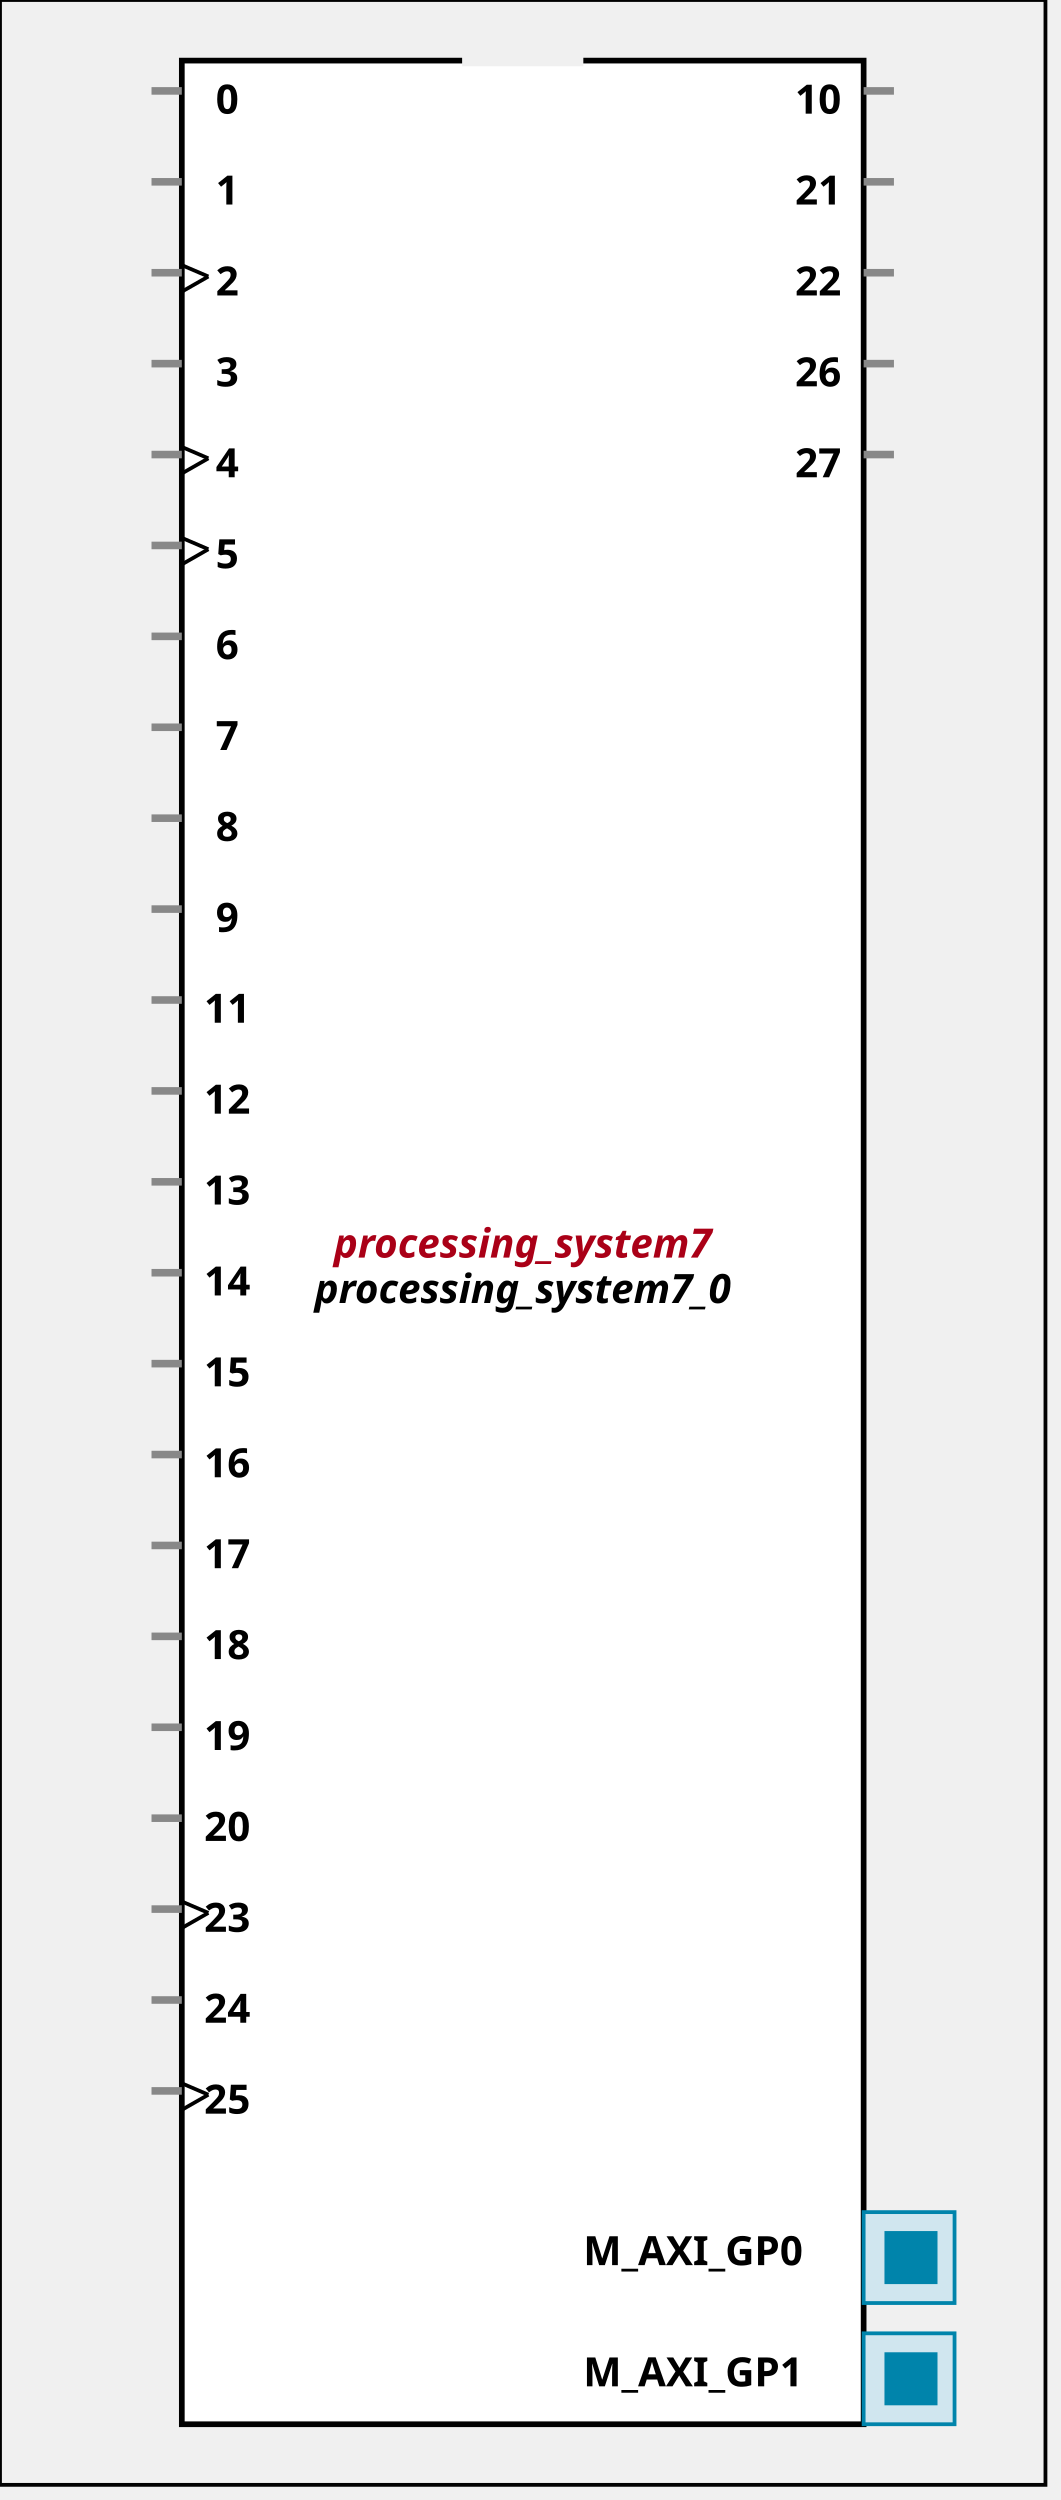
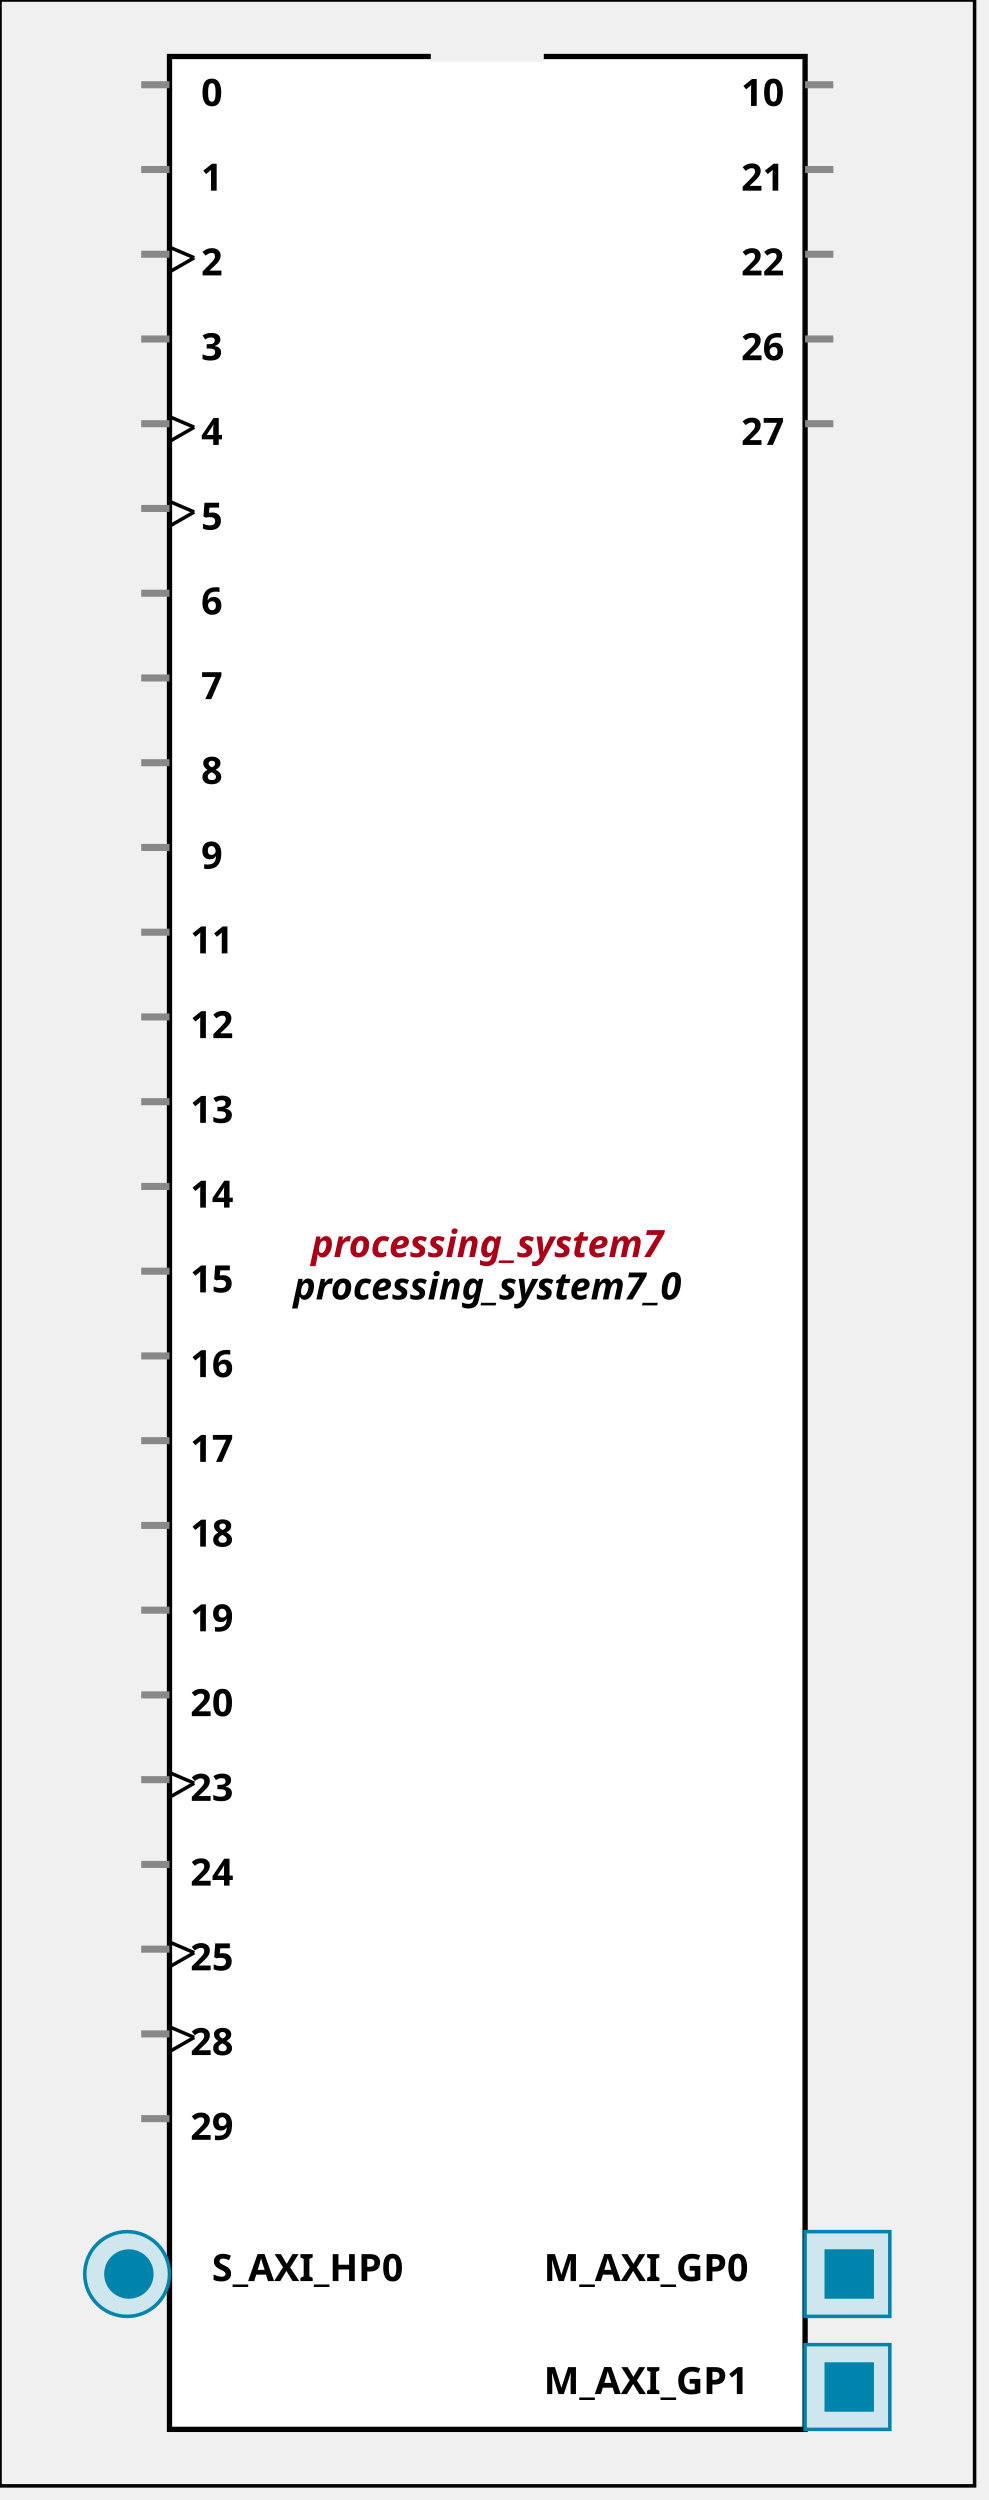
- <svg xmlns:xlink="http://www.w3.org/1999/xlink" width="280" height="660">
+ <svg xmlns:xlink="http://www.w3.org/1999/xlink" width="280" height="708">
  <defs>
    <g id="AXI_BifLabel">
      <rect x="0" y="0" rx="3" ry="3" width="32" height="16" style="fill:#0084AB; stroke:black; stroke-width:1" />
    </g>
    <g id="AXI_busconn_SLAVE">
      <circle cx="12" cy="12" r="12" style="fill:#D0E6EF; stroke:#0084AB; stroke-width:1" />
      <circle cx="12.5" cy="12" r="7" style="fill:#0084AB; stroke:none;" />
    </g>
    <g id="AXI_busconn_MASTER">
      <rect x="0" y="0" width="24" height="24" style="fill:#D0E6EF; stroke:#0084AB; stroke-width:1" />
      <rect x="5.5" y="5" width="14" height="14" style="fill:#0084AB; stroke:none;" />
    </g>
    <g id="XIL_BifLabel">
      <rect x="0" y="0" rx="3" ry="3" width="32" height="16" style="fill:#990066; stroke:black; stroke-width:1" />
    </g>
    <g id="XIL_busconn_TARGET">
      <circle cx="12" cy="12" r="12" style="fill:#CC3399; stroke:#990066; stroke-width:1" />
      <circle cx="12.5" cy="12" r="7" style="fill:#990066; stroke:none;" />
    </g>
    <g id="XIL_busconn_INITIATOR">
      <rect x="0" y="0" width="24" height="24" style="fill:#CC3399; stroke:#990066; stroke-width:1" />
      <rect x="5.5" y="5" width="14" height="14" style="fill:#990066; stroke:none;" />
    </g>
    <g id="KEY_BifLabel">
      <rect x="0" y="0" rx="3" ry="3" width="32" height="16" style="fill:#444444; stroke:black; stroke-width:1" />
    </g>
    <g id="KEY_busconn_SLAVE">
      <circle cx="12" cy="12" r="12" style="fill:#888888; stroke:#444444; stroke-width:1" />
      <circle cx="12.5" cy="12" r="7" style="fill:#444444; stroke:none;" />
    </g>
    <g id="KEY_busconn_MASTER">
      <rect x="0" y="0" width="24" height="24" style="fill:#888888; stroke:#444444; stroke-width:1" />
      <rect x="5.5" y="5" width="14" height="14" style="fill:#444444; stroke:none;" />
    </g>
    <g id="KEY_busconn_MASTER_SLAVE">
      <circle cx="12" cy="12" r="12" style="fill:#888888; stroke:#444444; stroke-width:1" />
      <circle cx="12.5" cy="12" r="7" style="fill:#444444; stroke:none;" />
      <rect x="0" y="12" width="24" height="12" style="fill:#888888; stroke:#444444; stroke-width:1" />
      <rect x="5.5" y="12" width="14" height="7" style="fill:#444444; stroke:none;" />
    </g>
    <g id="KEY_busconn_TARGET">
      <circle cx="12" cy="12" r="12" style="fill:#888888; stroke:#444444; stroke-width:1" />
      <circle cx="12.5" cy="12" r="7" style="fill:#444444; stroke:none;" />
    </g>
    <g id="KEY_busconn_INITIATOR">
      <rect x="0" y="0" width="24" height="24" style="fill:#888888; stroke:#444444; stroke-width:1" />
      <rect x="5.5" y="5" width="14" height="14" style="fill:#444444; stroke:none;" />
    </g>
    <g id="KEY_busconn_MONITOR">
      <rect x="0" y="0.5" width="24" height="7" style="fill:#444444; stroke:none;" />
      <rect x="0" y="16" width="24" height="7" style="fill:#444444; stroke:none;" />
    </g>
    <g id="KEY_busconn_USER">
      <circle cx="12" cy="12" r="12" style="fill:#888888; stroke:#444444; stroke-width:1" />
      <circle cx="12.5" cy="12" r="7" style="fill:#444444; stroke:none;" />
    </g>
    <g id="KEY_busconn_TRANSPARENT">
      <circle cx="12" cy="12" r="12" style="fill:#FFFFFF; stroke:#444444; stroke-width:1" />
      <circle cx="12.5" cy="12" r="7" style="fill:#FFFFFF; stroke:none;" />
    </g>
    <g id="HCurve" overflow="visible">
      <path d="m 0  0,      a 16 16, 0,0,0, 32,0,     z" style="fill:#F0F0F0;fill-opacity:1;stroke:black;stroke-width:1.5" />
      <line x1="0" y1="0" x2="32" y2="0" style="stroke:#F0F0F0;stroke-width:3" />
    </g>
    <g id="IPD_StandardBody">
-       <rect x="0" y="0" width="276" height="656" style="fill:#F0F0F0;fill-opacity: 1.0; stroke:#000000; stroke-width:1" />
-       <rect x="48" y="16" width="180" height="624" style="fill:#FFFFFF; fill-opacity: 1.0; stroke:#000000; stroke-width:1.5" />
+       <rect x="0" y="0" width="276" height="704" style="fill:#F0F0F0;fill-opacity: 1.0; stroke:#000000; stroke-width:1" />
+       <rect x="48" y="16" width="180" height="672" style="fill:#FFFFFF; fill-opacity: 1.0; stroke:#000000; stroke-width:1.5" />
      <use x="122" y="16" xlink:href="#HCurve" />
    </g>
    <g id="IPD_PORT">
      <rect width="8" height="8" style="fill:#888888;stroke-width:1;stroke:black;" />
    </g>
    <g id="IPD_SPort">
      <line x1="0" y1="0" x2="8" y2="0" style="stroke:#888888;stroke-width:2;stroke-opacity:1" />
    </g>
    <g id="IPD_PortClk">
      <line x1="0" y1="0" x2="7" y2="3" style="stroke:#000000;stroke-width:1;stroke-opacity:1" />
      <line x1="7" y1="3" x2="0" y2="7" style="stroke:#000000;stroke-width:1;stroke-opacity:1" />
    </g>
  </defs>
  <use x="0" y="0" xlink:href="#IPD_StandardBody" />
-   <text x="138" y="332" fill="#AA0017" stroke="none" font-size="8pt" font-style="italic" font-weight="bold" text-anchor="middle" font-family="Verdana Arial Helvetica san-serif">processing_system7</text>
-   <text x="138" y="344" fill="#000000" stroke="none" font-size="8pt" font-style="italic" font-weight="bold" text-anchor="middle" font-family="Courier Arial Helvetica san-serif">processing_system7_0</text>
+   <text x="138" y="356" fill="#AA0017" stroke="none" font-size="8pt" font-style="italic" font-weight="bold" text-anchor="middle" font-family="Verdana Arial Helvetica san-serif">processing_system7</text>
+   <text x="138" y="368" fill="#000000" stroke="none" font-size="8pt" font-style="italic" font-weight="bold" text-anchor="middle" font-family="Courier Arial Helvetica san-serif">processing_system7_0</text>
  <use x="40" y="24" xlink:href="#IPD_SPort" />
  <text x="60" y="30" fill="#000000" stroke="none" font-size="8pt" font-style="normal" font-weight="bold" text-anchor="middle" font-family="Verdana Arial Helvetica san-serif">0</text>
  <use x="40" y="48" xlink:href="#IPD_SPort" />
  <text x="60" y="54" fill="#000000" stroke="none" font-size="8pt" font-style="normal" font-weight="bold" text-anchor="middle" font-family="Verdana Arial Helvetica san-serif">1</text>
  <use x="40" y="72" xlink:href="#IPD_SPort" />
  <use x="48" y="70" xlink:href="#IPD_PortClk" />
  <text x="60" y="78" fill="#000000" stroke="none" font-size="8pt" font-style="normal" font-weight="bold" text-anchor="middle" font-family="Verdana Arial Helvetica san-serif">2</text>
  <use x="40" y="96" xlink:href="#IPD_SPort" />
  <text x="60" y="102" fill="#000000" stroke="none" font-size="8pt" font-style="normal" font-weight="bold" text-anchor="middle" font-family="Verdana Arial Helvetica san-serif">3</text>
  <use x="40" y="120" xlink:href="#IPD_SPort" />
  <use x="48" y="118" xlink:href="#IPD_PortClk" />
  <text x="60" y="126" fill="#000000" stroke="none" font-size="8pt" font-style="normal" font-weight="bold" text-anchor="middle" font-family="Verdana Arial Helvetica san-serif">4</text>
  <use x="40" y="144" xlink:href="#IPD_SPort" />
  <use x="48" y="142" xlink:href="#IPD_PortClk" />
  <text x="60" y="150" fill="#000000" stroke="none" font-size="8pt" font-style="normal" font-weight="bold" text-anchor="middle" font-family="Verdana Arial Helvetica san-serif">5</text>
  <use x="40" y="168" xlink:href="#IPD_SPort" />
  <text x="60" y="174" fill="#000000" stroke="none" font-size="8pt" font-style="normal" font-weight="bold" text-anchor="middle" font-family="Verdana Arial Helvetica san-serif">6</text>
  <use x="40" y="192" xlink:href="#IPD_SPort" />
  <text x="60" y="198" fill="#000000" stroke="none" font-size="8pt" font-style="normal" font-weight="bold" text-anchor="middle" font-family="Verdana Arial Helvetica san-serif">7</text>
  <use x="40" y="216" xlink:href="#IPD_SPort" />
  <text x="60" y="222" fill="#000000" stroke="none" font-size="8pt" font-style="normal" font-weight="bold" text-anchor="middle" font-family="Verdana Arial Helvetica san-serif">8</text>
  <use x="40" y="240" xlink:href="#IPD_SPort" />
  <text x="60" y="246" fill="#000000" stroke="none" font-size="8pt" font-style="normal" font-weight="bold" text-anchor="middle" font-family="Verdana Arial Helvetica san-serif">9</text>
  <use x="40" y="264" xlink:href="#IPD_SPort" />
  <text x="60" y="270" fill="#000000" stroke="none" font-size="8pt" font-style="normal" font-weight="bold" text-anchor="middle" font-family="Verdana Arial Helvetica san-serif">11</text>
  <use x="40" y="288" xlink:href="#IPD_SPort" />
  <text x="60" y="294" fill="#000000" stroke="none" font-size="8pt" font-style="normal" font-weight="bold" text-anchor="middle" font-family="Verdana Arial Helvetica san-serif">12</text>
  <use x="40" y="312" xlink:href="#IPD_SPort" />
  <text x="60" y="318" fill="#000000" stroke="none" font-size="8pt" font-style="normal" font-weight="bold" text-anchor="middle" font-family="Verdana Arial Helvetica san-serif">13</text>
  <use x="40" y="336" xlink:href="#IPD_SPort" />
  <text x="60" y="342" fill="#000000" stroke="none" font-size="8pt" font-style="normal" font-weight="bold" text-anchor="middle" font-family="Verdana Arial Helvetica san-serif">14</text>
  <use x="40" y="360" xlink:href="#IPD_SPort" />
  <text x="60" y="366" fill="#000000" stroke="none" font-size="8pt" font-style="normal" font-weight="bold" text-anchor="middle" font-family="Verdana Arial Helvetica san-serif">15</text>
  <use x="40" y="384" xlink:href="#IPD_SPort" />
  <text x="60" y="390" fill="#000000" stroke="none" font-size="8pt" font-style="normal" font-weight="bold" text-anchor="middle" font-family="Verdana Arial Helvetica san-serif">16</text>
  <use x="40" y="408" xlink:href="#IPD_SPort" />
  <text x="60" y="414" fill="#000000" stroke="none" font-size="8pt" font-style="normal" font-weight="bold" text-anchor="middle" font-family="Verdana Arial Helvetica san-serif">17</text>
  <use x="40" y="432" xlink:href="#IPD_SPort" />
  <text x="60" y="438" fill="#000000" stroke="none" font-size="8pt" font-style="normal" font-weight="bold" text-anchor="middle" font-family="Verdana Arial Helvetica san-serif">18</text>
  <use x="40" y="456" xlink:href="#IPD_SPort" />
  <text x="60" y="462" fill="#000000" stroke="none" font-size="8pt" font-style="normal" font-weight="bold" text-anchor="middle" font-family="Verdana Arial Helvetica san-serif">19</text>
  <use x="40" y="480" xlink:href="#IPD_SPort" />
  <text x="60" y="486" fill="#000000" stroke="none" font-size="8pt" font-style="normal" font-weight="bold" text-anchor="middle" font-family="Verdana Arial Helvetica san-serif">20</text>
  <use x="40" y="504" xlink:href="#IPD_SPort" />
  <use x="48" y="502" xlink:href="#IPD_PortClk" />
  <text x="60" y="510" fill="#000000" stroke="none" font-size="8pt" font-style="normal" font-weight="bold" text-anchor="middle" font-family="Verdana Arial Helvetica san-serif">23</text>
  <use x="40" y="528" xlink:href="#IPD_SPort" />
  <text x="60" y="534" fill="#000000" stroke="none" font-size="8pt" font-style="normal" font-weight="bold" text-anchor="middle" font-family="Verdana Arial Helvetica san-serif">24</text>
  <use x="40" y="552" xlink:href="#IPD_SPort" />
  <use x="48" y="550" xlink:href="#IPD_PortClk" />
  <text x="60" y="558" fill="#000000" stroke="none" font-size="8pt" font-style="normal" font-weight="bold" text-anchor="middle" font-family="Verdana Arial Helvetica san-serif">25</text>
+   <use x="40" y="576" xlink:href="#IPD_SPort" />
+   <use x="48" y="574" xlink:href="#IPD_PortClk" />
+   <text x="60" y="582" fill="#000000" stroke="none" font-size="8pt" font-style="normal" font-weight="bold" text-anchor="middle" font-family="Verdana Arial Helvetica san-serif">28</text>
+   <use x="40" y="600" xlink:href="#IPD_SPort" />
+   <text x="60" y="606" fill="#000000" stroke="none" font-size="8pt" font-style="normal" font-weight="bold" text-anchor="middle" font-family="Verdana Arial Helvetica san-serif">29</text>
  <use x="228" y="24" xlink:href="#IPD_SPort" />
  <text x="216" y="30" fill="#000000" stroke="none" font-size="8pt" font-style="normal" font-weight="bold" text-anchor="middle" font-family="Verdana Arial Helvetica san-serif">10</text>
  <use x="228" y="48" xlink:href="#IPD_SPort" />
  <text x="216" y="54" fill="#000000" stroke="none" font-size="8pt" font-style="normal" font-weight="bold" text-anchor="middle" font-family="Verdana Arial Helvetica san-serif">21</text>
  <use x="228" y="72" xlink:href="#IPD_SPort" />
  <text x="216" y="78" fill="#000000" stroke="none" font-size="8pt" font-style="normal" font-weight="bold" text-anchor="middle" font-family="Verdana Arial Helvetica san-serif">22</text>
  <use x="228" y="96" xlink:href="#IPD_SPort" />
  <text x="216" y="102" fill="#000000" stroke="none" font-size="8pt" font-style="normal" font-weight="bold" text-anchor="middle" font-family="Verdana Arial Helvetica san-serif">26</text>
  <use x="228" y="120" xlink:href="#IPD_SPort" />
  <text x="216" y="126" fill="#000000" stroke="none" font-size="8pt" font-style="normal" font-weight="bold" text-anchor="middle" font-family="Verdana Arial Helvetica san-serif">27</text>
-   <use x="228" y="584" xlink:href="#AXI_busconn_MASTER" />
-   <text x="154" y="598" fill="#000000" stroke="none" font-size="8pt" font-style="normal" font-weight="bold" font-family="Verdana Arial Helvetica san-serif">M_AXI_GP0</text>
-   <use x="228" y="616" xlink:href="#AXI_busconn_MASTER" />
-   <text x="154" y="630" fill="#000000" stroke="none" font-size="8pt" font-style="normal" font-weight="bold" font-family="Verdana Arial Helvetica san-serif">M_AXI_GP1</text>
+   <use x="24" y="632" xlink:href="#AXI_busconn_SLAVE" />
+   <text x="60" y="646" fill="#000000" stroke="none" font-size="8pt" font-style="normal" font-weight="bold" font-family="Verdana Arial Helvetica san-serif">S_AXI_HP0</text>
+   <use x="228" y="632" xlink:href="#AXI_busconn_MASTER" />
+   <text x="154" y="646" fill="#000000" stroke="none" font-size="8pt" font-style="normal" font-weight="bold" font-family="Verdana Arial Helvetica san-serif">M_AXI_GP0</text>
+   <use x="228" y="664" xlink:href="#AXI_busconn_MASTER" />
+   <text x="154" y="678" fill="#000000" stroke="none" font-size="8pt" font-style="normal" font-weight="bold" font-family="Verdana Arial Helvetica san-serif">M_AXI_GP1</text>
</svg>
